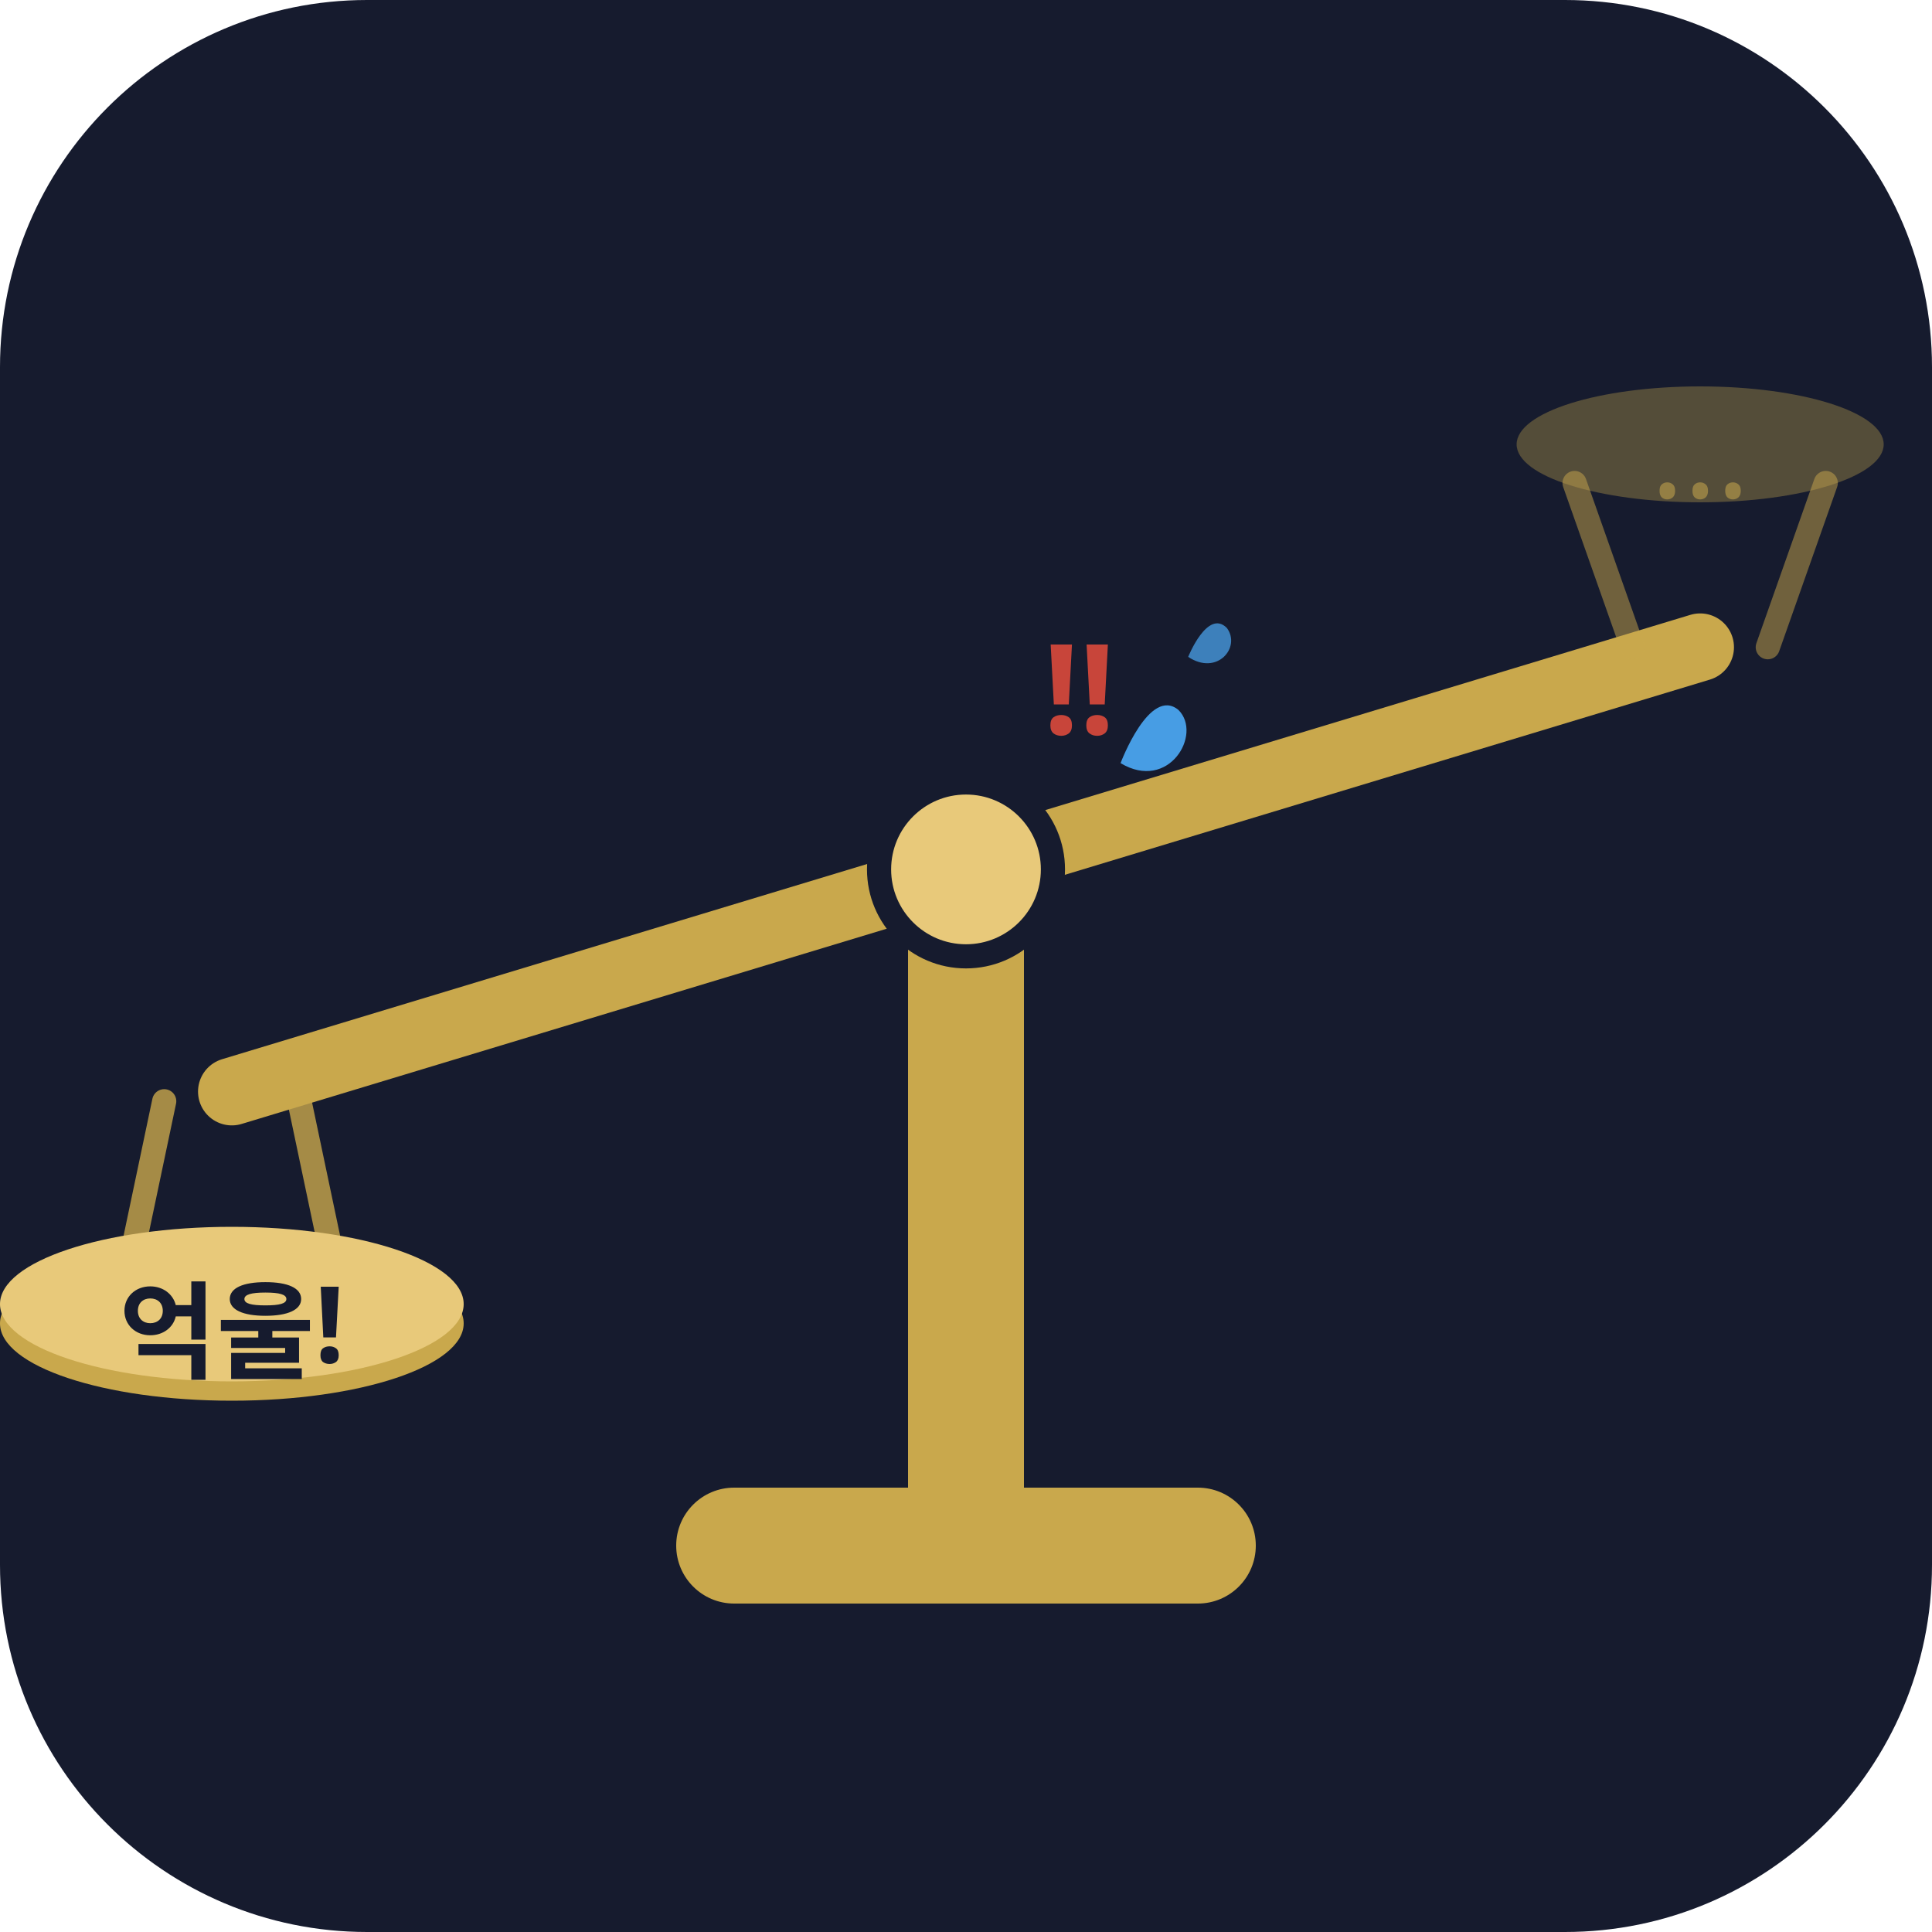
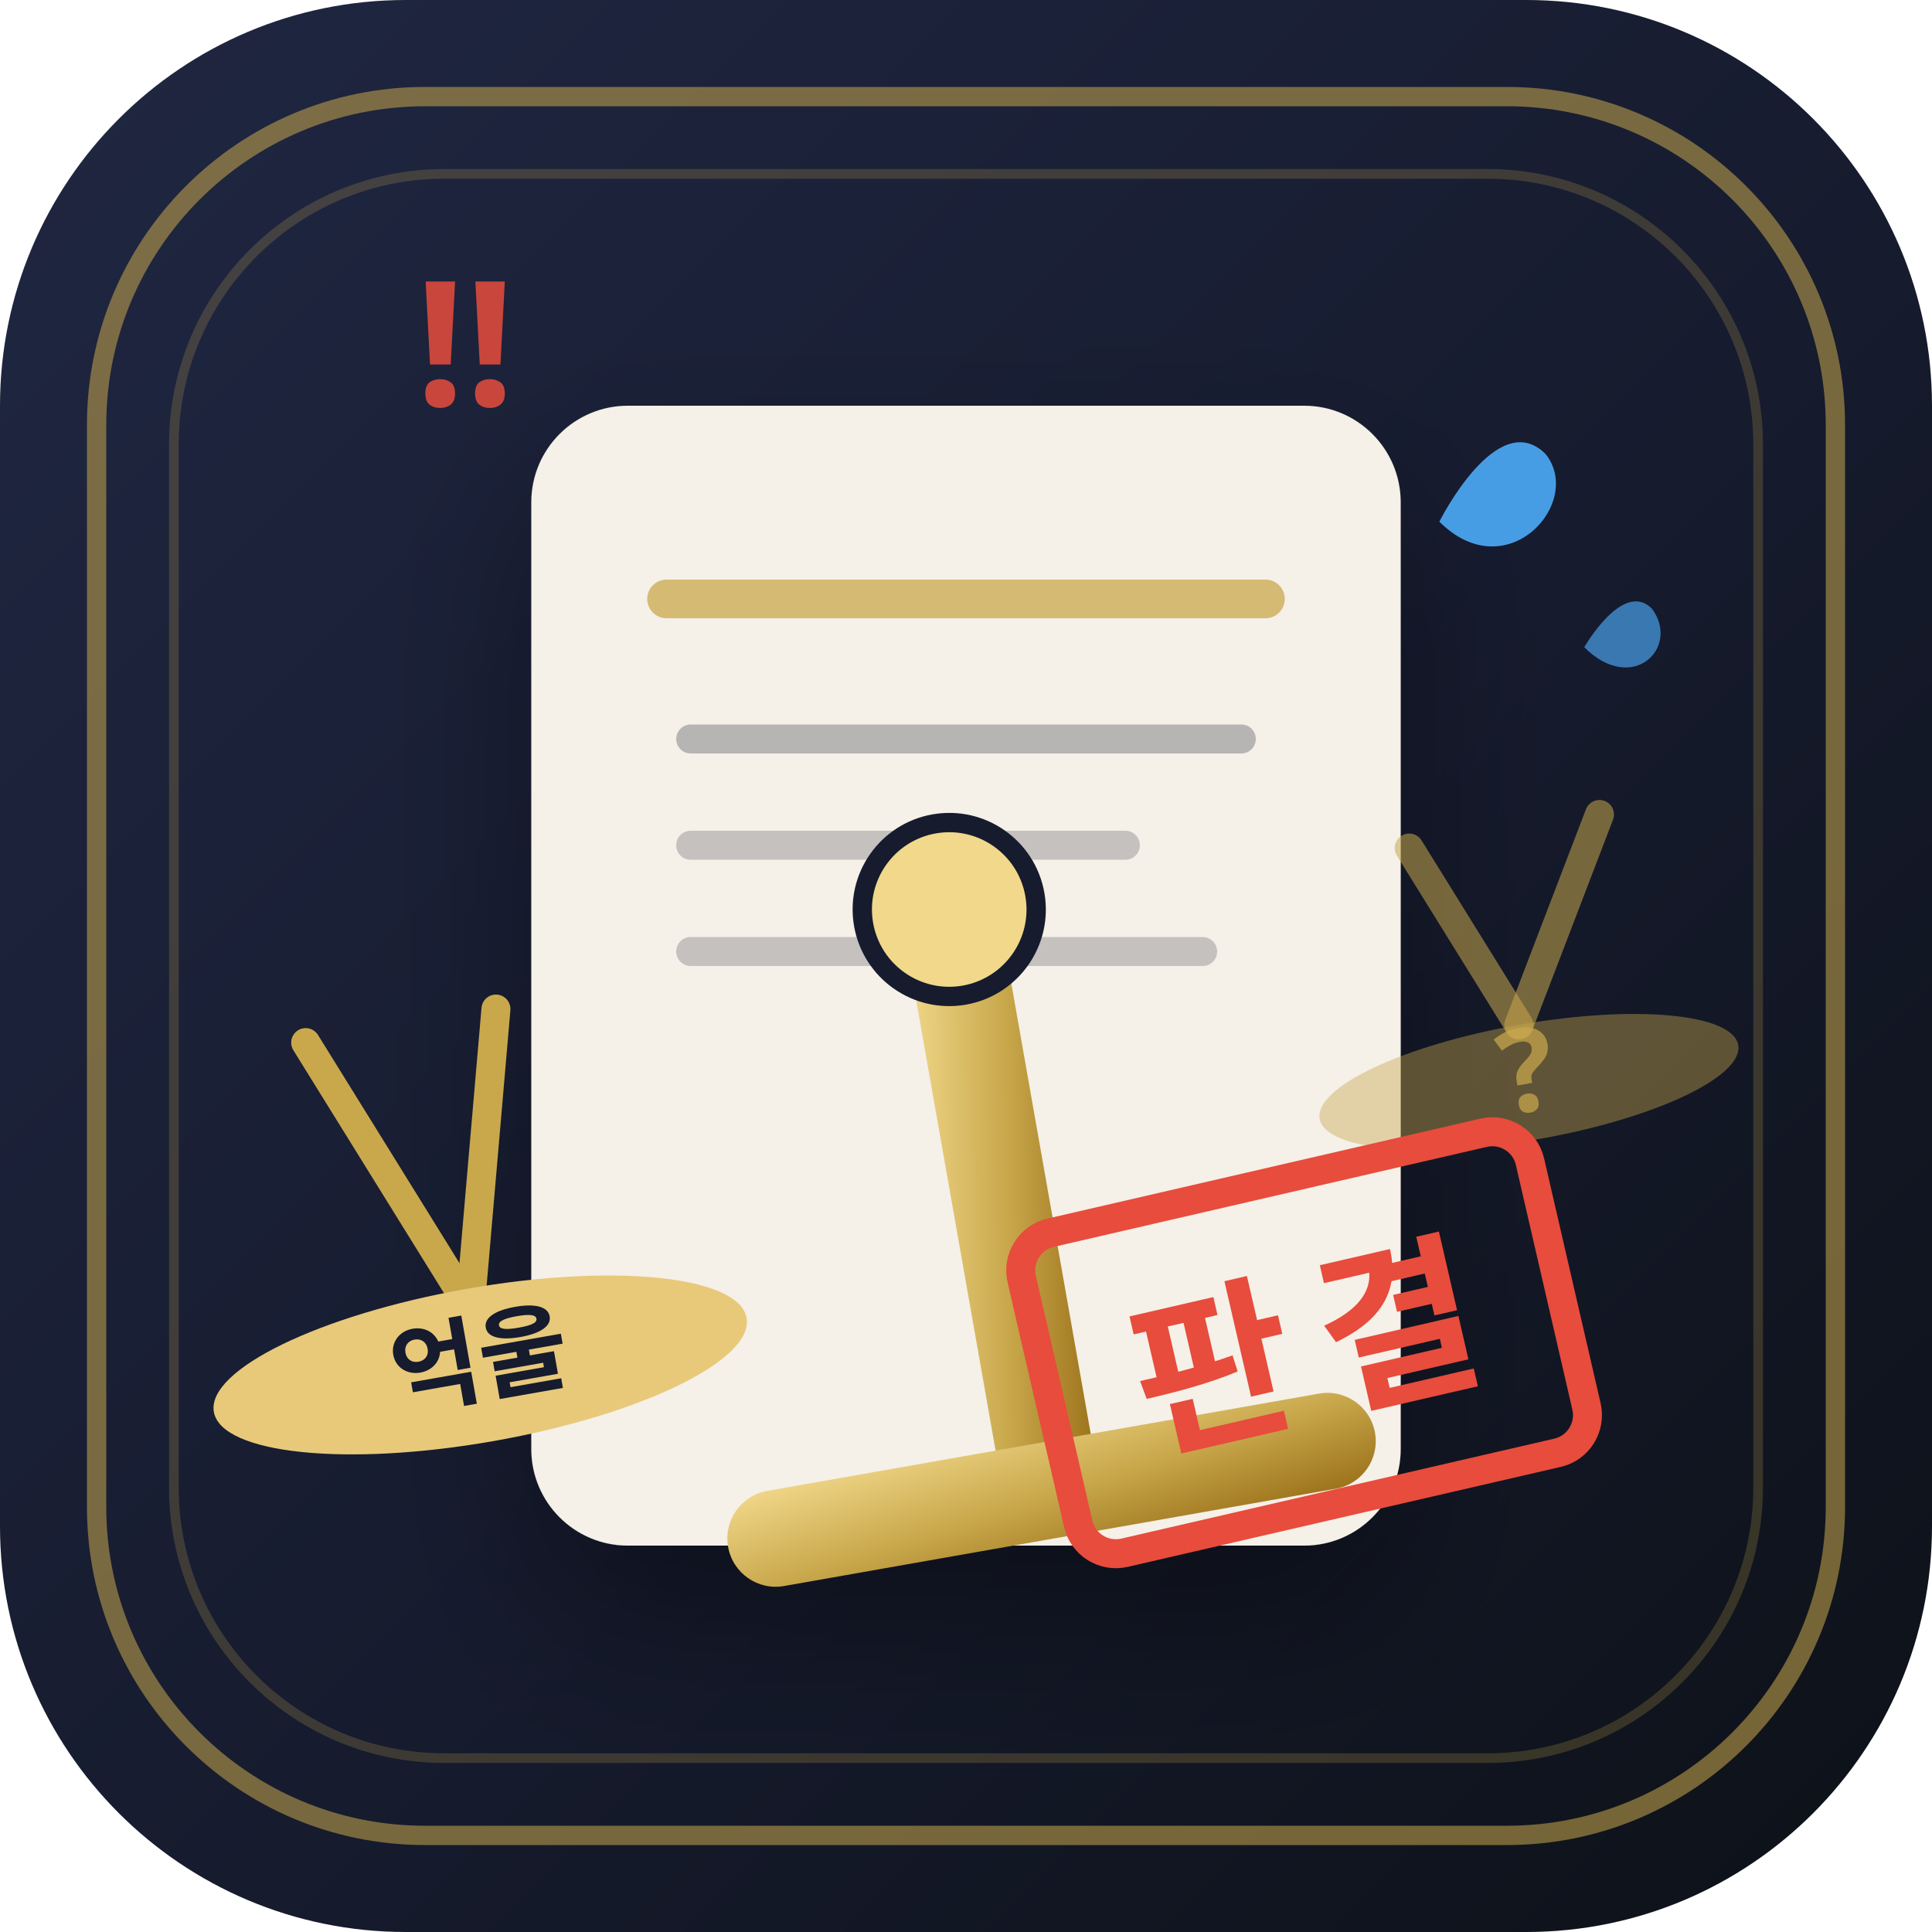
- <svg xmlns="http://www.w3.org/2000/svg" viewBox="0 0 200 200" width="200" height="200">
-   <rect width="200" height="200" rx="38" fill="#161b2e" />
-   <rect x="94" y="88" width="12" height="74" rx="5" fill="#c9a84c" />
-   <rect x="70" y="154" width="60" height="12" rx="6" fill="#c9a84c" />
-   <line x1="24" y1="113" x2="176" y2="67" stroke="#c9a84c" stroke-width="7" stroke-linecap="round" />
-   <circle cx="100" cy="90" r="9" fill="#e8c97a" stroke="#161b2e" stroke-width="2.5" />
-   <line x1="17" y1="114" x2="13" y2="133" stroke="#c9a84c" stroke-width="2.5" stroke-linecap="round" opacity="0.8" />
-   <line x1="31" y1="114" x2="35" y2="133" stroke="#c9a84c" stroke-width="2.5" stroke-linecap="round" opacity="0.8" />
-   <ellipse cx="24" cy="137" rx="24" ry="8" fill="#c9a84c" />
-   <ellipse cx="24" cy="135" rx="24" ry="8" fill="#e8c97a" />
-   <text x="24" y="138" text-anchor="middle" dominant-baseline="middle" font-size="11" fill="#161b2e" font-family="'Noto Sans KR',sans-serif" font-weight="900">억울!</text>
-   <line x1="169" y1="67" x2="163" y2="50" stroke="#c9a84c" stroke-width="2.5" stroke-linecap="round" opacity="0.5" />
-   <line x1="183" y1="67" x2="189" y2="50" stroke="#c9a84c" stroke-width="2.5" stroke-linecap="round" opacity="0.5" />
-   <ellipse cx="176" cy="46" rx="19" ry="6" fill="#c9a84c" opacity="0.35" />
-   <text x="176" y="47" text-anchor="middle" dominant-baseline="middle" font-size="13" fill="#c9a84c" opacity="0.55" font-family="sans-serif">…</text>
-   <path d="M116,79 C116,79 119,71 122,73.5 C124.5,76 121,82 116,79Z" fill="#4dabf7" opacity="0.9" />
-   <path d="M123,68 C123,68 125,63 127,65 C128.5,67 126,70 123,68Z" fill="#4dabf7" opacity="0.7" />
-   <text x="108" y="76" font-size="13" fill="#e74c3c" font-weight="900" font-family="sans-serif" opacity="0.85">!!</text>
+ <svg xmlns="http://www.w3.org/2000/svg" viewBox="0 0 200 200" width="200" height="200" role="img" aria-label="소소킹 판결소 로고">
+   <defs>
+     <linearGradient id="bg" x1="0" y1="0" x2="1" y2="1">
+       <stop offset="0" stop-color="#202742" />
+       <stop offset="0.55" stop-color="#161b2e" />
+       <stop offset="1" stop-color="#0d1117" />
+     </linearGradient>
+     <linearGradient id="gold" x1="0" y1="0" x2="1" y2="1">
+       <stop offset="0" stop-color="#f1d88a" />
+       <stop offset="0.52" stop-color="#c9a84c" />
+       <stop offset="1" stop-color="#9a7018" />
+     </linearGradient>
+     <filter id="softShadow" x="-20%" y="-20%" width="140%" height="140%">
+       <feDropShadow dx="0" dy="8" stdDeviation="8" flood-color="#000" flood-opacity="0.35" />
+     </filter>
+   </defs>
+   <rect width="200" height="200" rx="42" fill="url(#bg)" />
+   <rect x="10" y="10" width="180" height="180" rx="34" fill="none" stroke="#c9a84c" stroke-width="2" opacity="0.55" />
+   <rect x="18" y="18" width="164" height="164" rx="28" fill="none" stroke="#c9a84c" stroke-width="1" opacity="0.22" />
+   <g filter="url(#softShadow)">
+     <rect x="55" y="42" width="90" height="118" rx="10" fill="#f5f0e8" />
+     <rect x="67" y="60" width="66" height="4" rx="2" fill="#c9a84c" opacity="0.75" />
+     <rect x="70" y="75" width="60" height="3" rx="1.5" fill="#161b2e" opacity="0.28" />
+     <rect x="70" y="86" width="48" height="3" rx="1.5" fill="#161b2e" opacity="0.22" />
+     <rect x="70" y="97" width="56" height="3" rx="1.5" fill="#161b2e" opacity="0.22" />
+   </g>
+   <g transform="translate(100 104) rotate(-10)">
+     <rect x="-5" y="-8" width="10" height="60" rx="5" fill="url(#gold)" />
+     <rect x="-34" y="46" width="68" height="10" rx="5" fill="url(#gold)" />
+     <line x1="-58" y1="-10" x2="58" y2="-10" stroke="url(#gold)" stroke-width="7" stroke-linecap="round" />
+     <circle cx="0" cy="-10" r="9" fill="#f1d88a" stroke="#161b2e" stroke-width="2" />
+     <line x1="-48" y1="-8" x2="-56" y2="22" stroke="#c9a84c" stroke-width="3" stroke-linecap="round" />
+     <line x1="-68" y1="-8" x2="-56" y2="22" stroke="#c9a84c" stroke-width="3" stroke-linecap="round" />
+     <ellipse cx="-56" cy="28" rx="28" ry="8" fill="#e8c97a" />
+     <text x="-56" y="31" text-anchor="middle" font-size="10" font-family="Noto Sans KR, sans-serif" font-weight="900" fill="#161b2e">억울</text>
+     <line x1="48" y1="-8" x2="56" y2="12" stroke="#c9a84c" stroke-width="3" stroke-linecap="round" opacity="0.55" />
+     <line x1="68" y1="-8" x2="56" y2="12" stroke="#c9a84c" stroke-width="3" stroke-linecap="round" opacity="0.55" />
+     <ellipse cx="56" cy="18" rx="22" ry="6" fill="#c9a84c" opacity="0.42" />
+     <text x="56" y="21" text-anchor="middle" font-size="12" font-family="sans-serif" font-weight="900" fill="#c9a84c" opacity="0.72">?</text>
+   </g>
+   <g transform="translate(135 139) rotate(-13)">
+     <rect x="-27" y="-17" width="54" height="34" rx="4" fill="none" stroke="#e74c3c" stroke-width="3" />
+     <text x="0" y="7" text-anchor="middle" font-size="18" font-family="Noto Serif KR, serif" font-weight="900" fill="#e74c3c" letter-spacing="3">판결</text>
+   </g>
+   <path d="M149 54 C149 54 155 42 160 47 C164 52 156 61 149 54Z" fill="#4dabf7" opacity="0.9" />
+   <path d="M164 67 C164 67 168 60 171 63 C174 67 169 72 164 67Z" fill="#4dabf7" opacity="0.65" />
+   <text x="43" y="42" font-size="18" font-family="sans-serif" font-weight="900" fill="#e74c3c" opacity="0.85">!!</text>
</svg>
